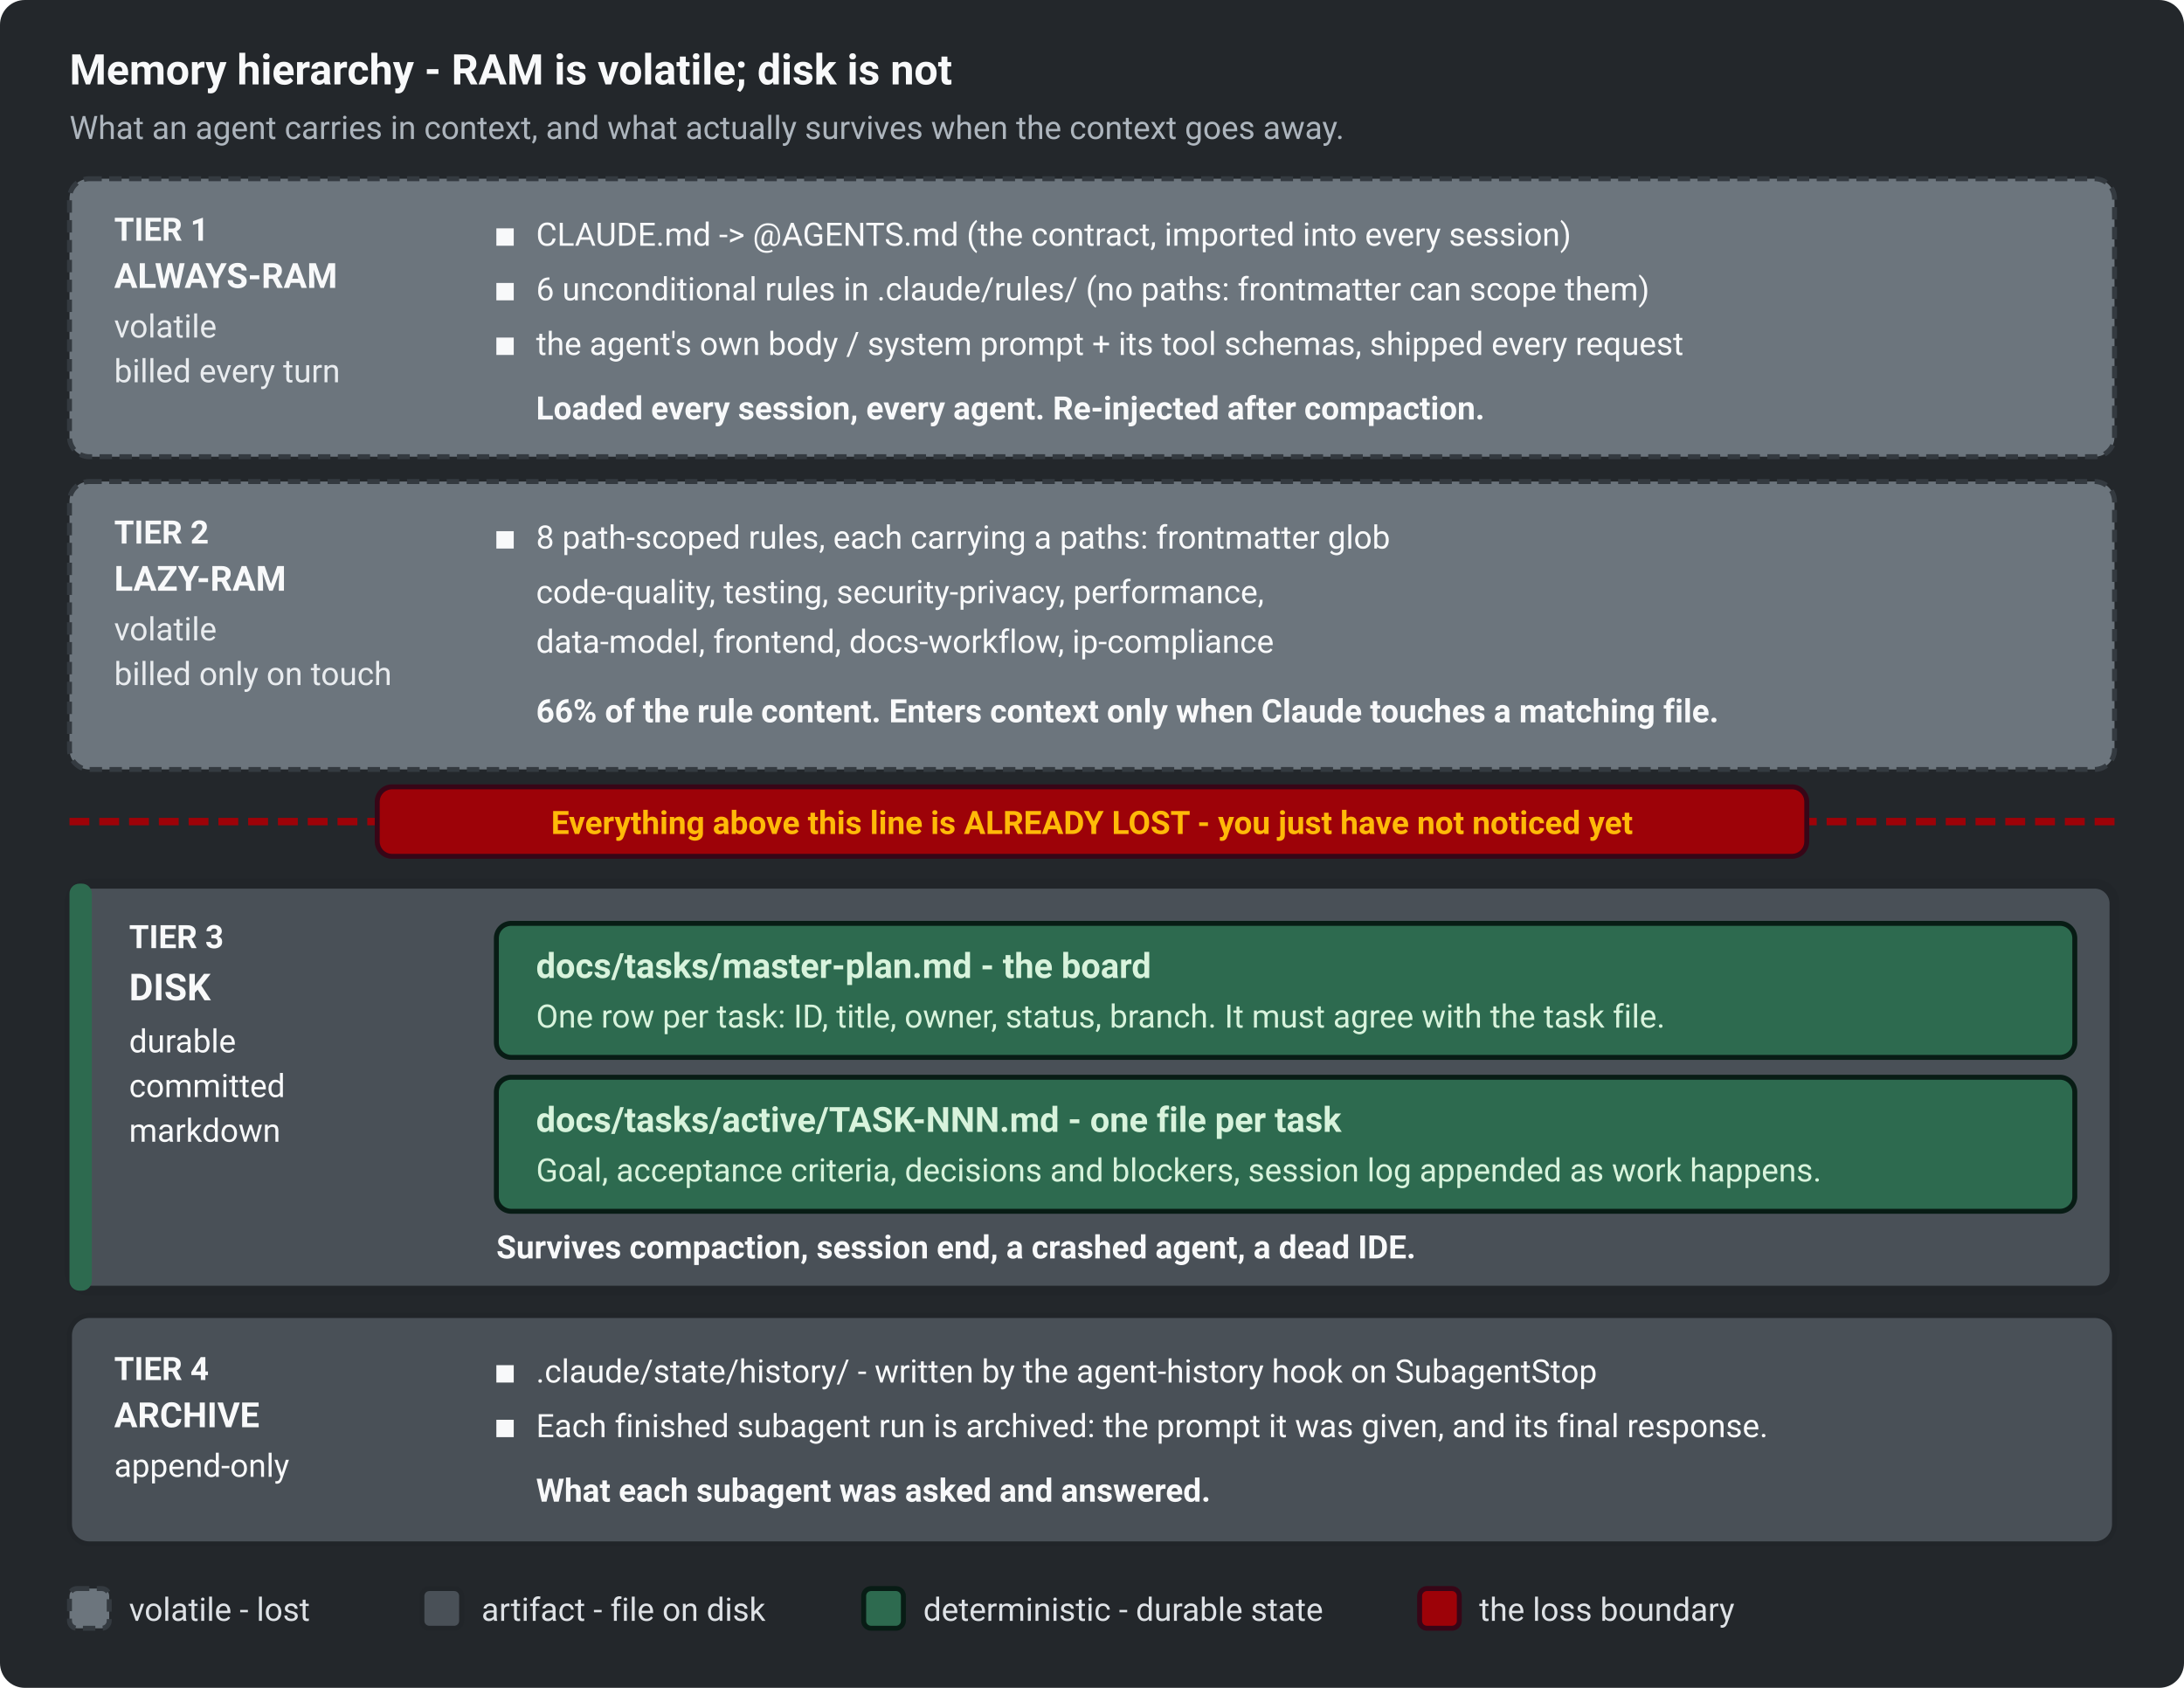
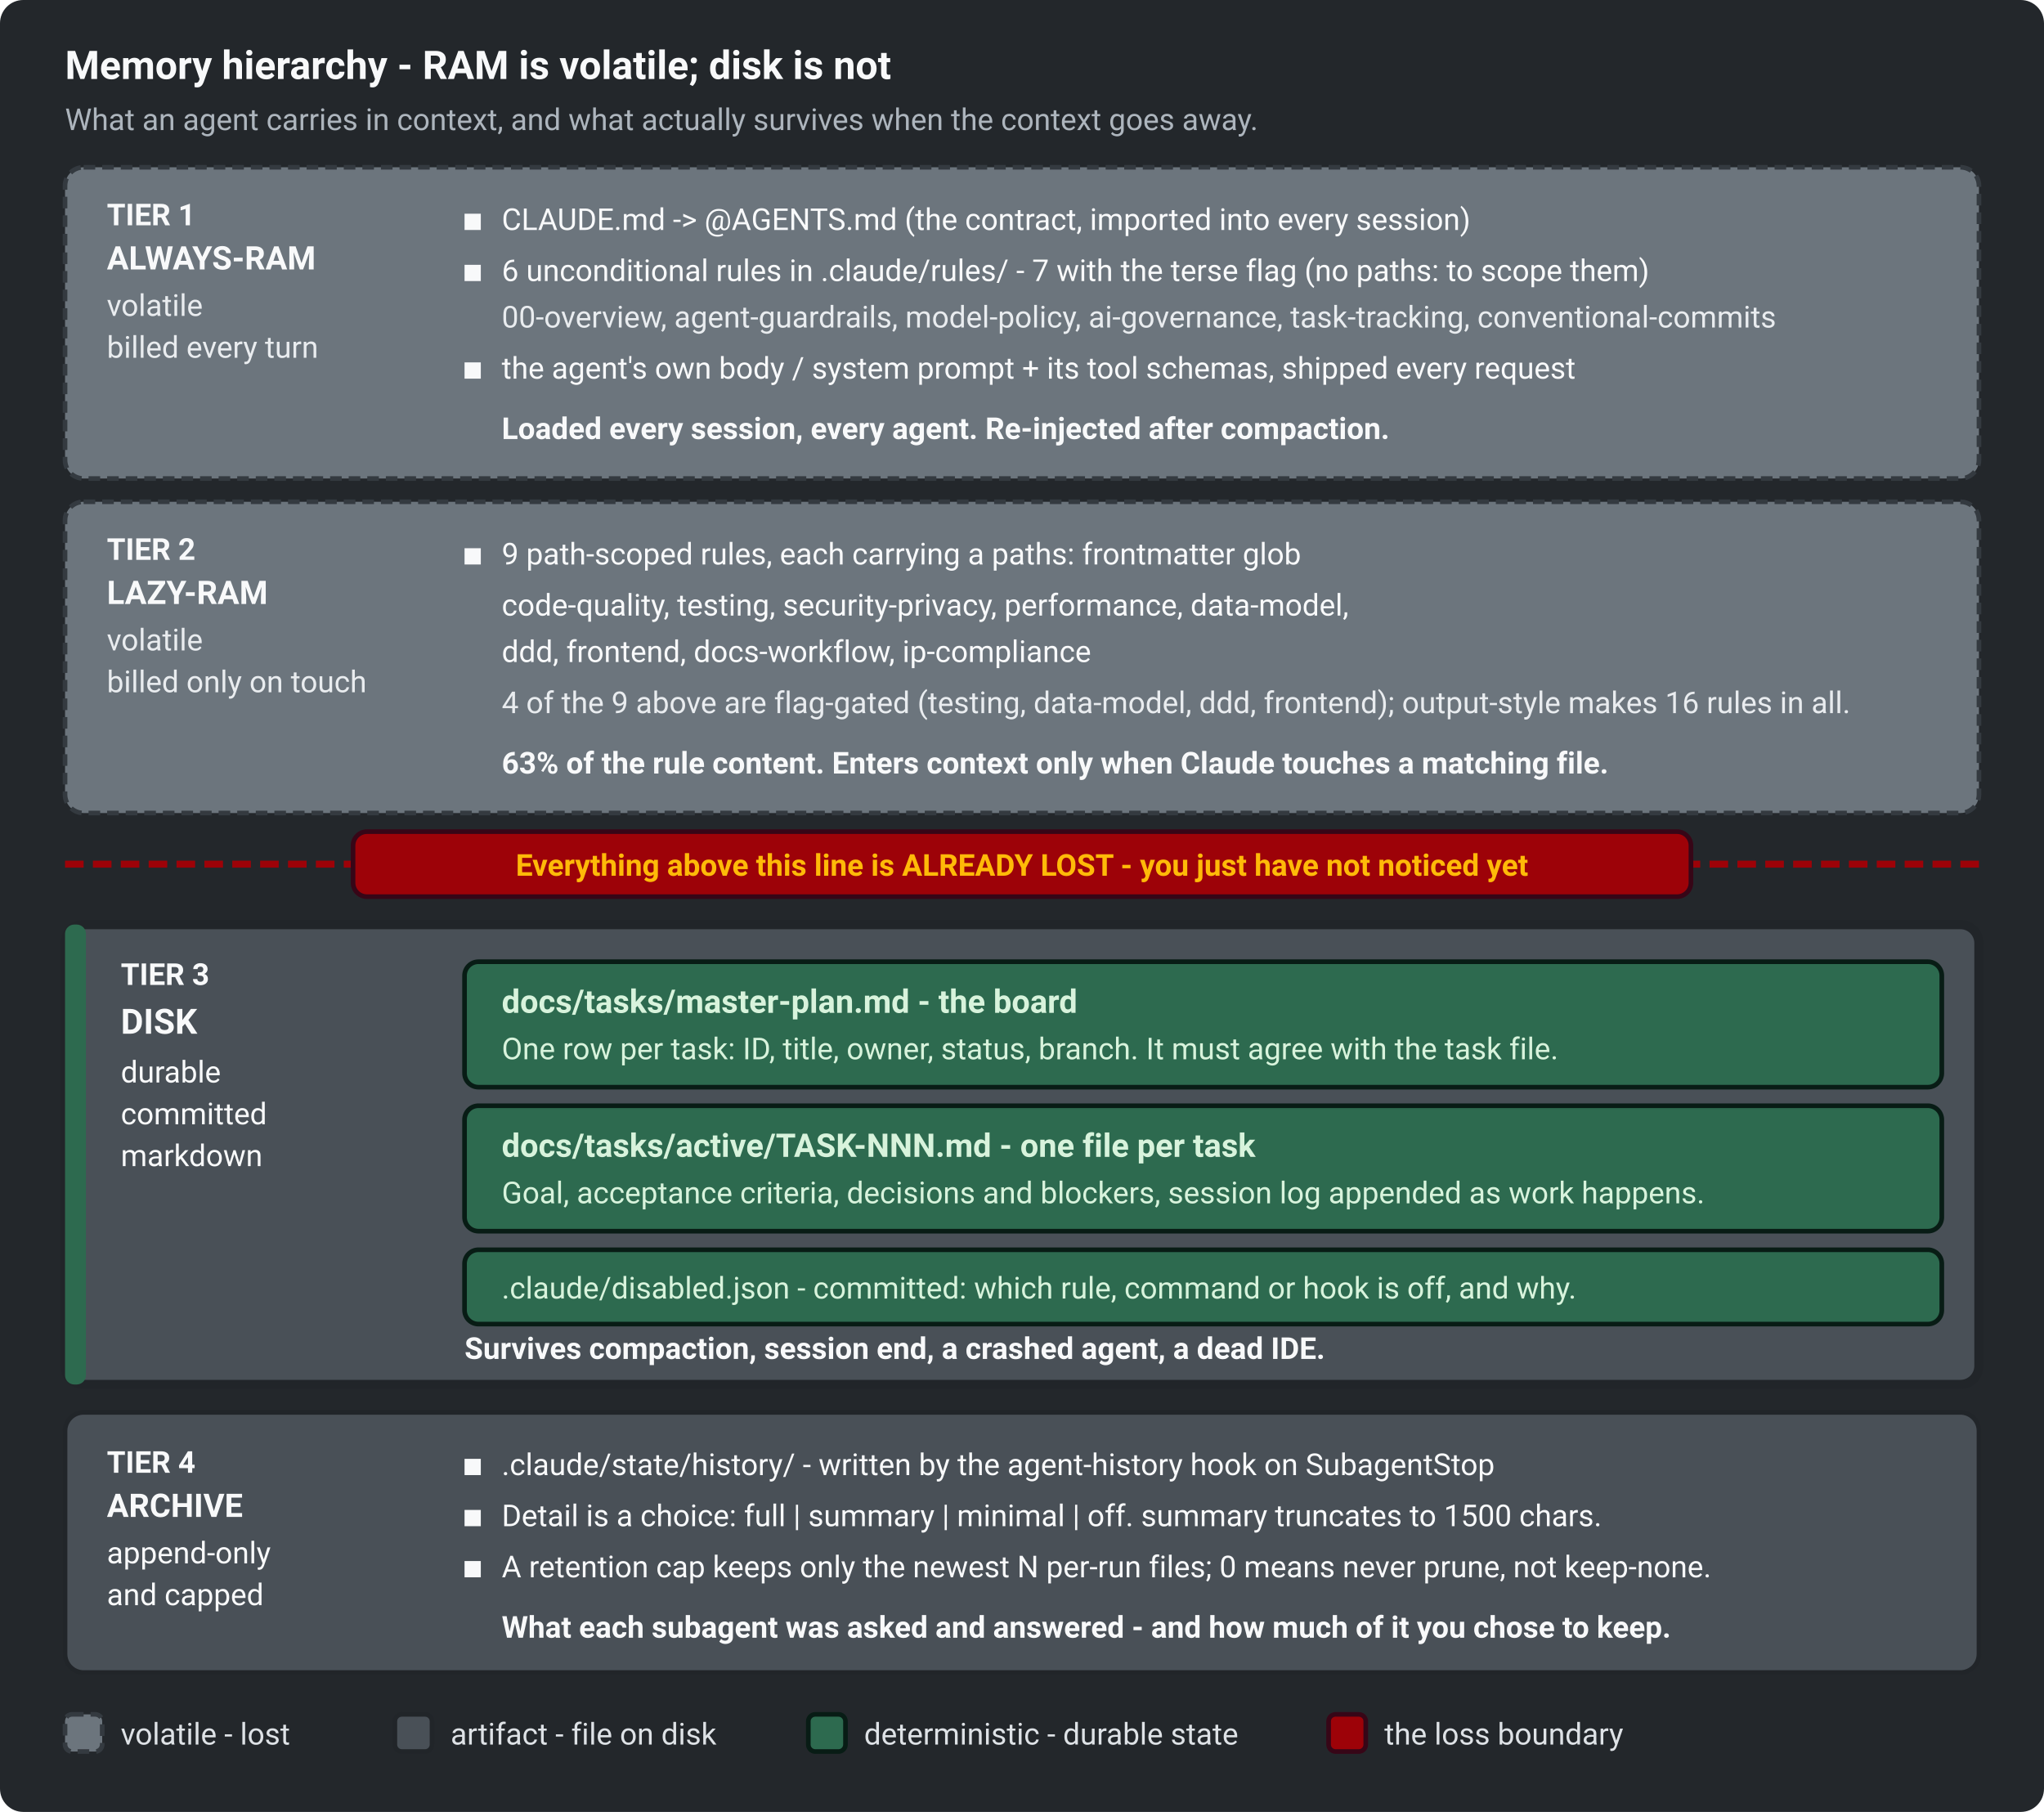
- <svg xmlns="http://www.w3.org/2000/svg" width="880" height="680" viewBox="0 0 880 680" role="img" aria-label="Memory hierarchy of an agent harness. Tier 1 always-RAM and tier 2 lazy-RAM are volatile and are lost on compaction or a crash. Below a boundary line, tier 3 disk (the master-plan board and the task files) and tier 4 archive (.claude/state/history) are durable committed files that survive." font-family="ui-sans-serif, system-ui, -apple-system, Segoe UI, Roboto, sans-serif">
-   <rect x="0" y="0" width="880" height="680" rx="10" fill="#23272B" />
+ <svg xmlns="http://www.w3.org/2000/svg" width="880" height="780" viewBox="0 0 880 780" role="img" aria-labelledby="mh-title mh-desc" font-family="ui-sans-serif, system-ui, -apple-system, Segoe UI, Roboto, sans-serif">
+   <rect x="0" y="0" width="880" height="780" rx="10" fill="#23272B" />
  <text x="28" y="34" font-size="17" font-weight="700" fill="#F8F9FA">Memory hierarchy - RAM is volatile; disk is not</text>
  <text x="28" y="56" font-size="13" fill="#ADB5BD">What an agent carries in context, and what actually survives when the context goes away.</text>
-   <rect x="28" y="72" width="824" height="112" rx="8" fill="#6C757D" stroke="#343A40" stroke-width="2" stroke-dasharray="5 3" />
+   <rect x="28" y="72" width="824" height="134" rx="8" fill="#6C757D" stroke="#343A40" stroke-width="2" stroke-dasharray="5 3" />
  <text x="46" y="97" font-size="13" font-weight="700" fill="#F8F9FA">TIER 1</text>
  <text x="46" y="116" font-size="14" font-weight="700" fill="#F8F9FA">ALWAYS-RAM</text>
  <text x="46" y="136" font-size="13" fill="#E9ECEF">volatile</text>
  <text x="46" y="154" font-size="13" fill="#E9ECEF">billed every turn</text>
  <rect x="200" y="92" width="7" height="7" fill="#F8F9FA" />
  <text x="216" y="99" font-size="13" fill="#F8F9FA">CLAUDE.md  -&gt;  @AGENTS.md   (the contract, imported into every session)</text>
  <rect x="200" y="114" width="7" height="7" fill="#F8F9FA" />
-   <text x="216" y="121" font-size="13" fill="#F8F9FA">6 unconditional rules in .claude/rules/   (no paths: frontmatter can scope them)</text>
-   <rect x="200" y="136" width="7" height="7" fill="#F8F9FA" />
-   <text x="216" y="143" font-size="13" fill="#F8F9FA">the agent's own body / system prompt   +   its tool schemas, shipped every request</text>
-   <text x="216" y="169" font-size="13" font-weight="700" fill="#F8F9FA">Loaded every session, every agent. Re-injected after compaction.</text>
-   <rect x="28" y="194" width="824" height="116" rx="8" fill="#6C757D" stroke="#343A40" stroke-width="2" stroke-dasharray="5 3" />
-   <text x="46" y="219" font-size="13" font-weight="700" fill="#F8F9FA">TIER 2</text>
-   <text x="46" y="238" font-size="14" font-weight="700" fill="#F8F9FA">LAZY-RAM</text>
-   <text x="46" y="258" font-size="13" fill="#E9ECEF">volatile</text>
-   <text x="46" y="276" font-size="13" fill="#E9ECEF">billed only on touch</text>
-   <rect x="200" y="214" width="7" height="7" fill="#F8F9FA" />
-   <text x="216" y="221" font-size="13" fill="#F8F9FA">8 path-scoped rules, each carrying a paths: frontmatter glob</text>
-   <text x="216" y="243" font-size="13" fill="#F8F9FA">code-quality, testing, security-privacy, performance,</text>
-   <text x="216" y="263" font-size="13" fill="#F8F9FA">data-model, frontend, docs-workflow, ip-compliance</text>
-   <text x="216" y="291" font-size="13" font-weight="700" fill="#F8F9FA">66% of the rule content. Enters context only when Claude touches a matching file.</text>
-   <line x1="28" y1="331" x2="852" y2="331" stroke="#9D0208" stroke-width="3" stroke-dasharray="8 4" />
-   <rect x="152" y="317" width="576" height="28" rx="6" fill="#9D0208" stroke="#370617" stroke-width="2" />
-   <text x="440" y="336" font-size="13" font-weight="700" fill="#FFBA08" text-anchor="middle">Everything above this line is ALREADY LOST - you just have not noticed yet</text>
-   <rect x="28" y="356" width="824" height="164" rx="8" fill="#495057" stroke="#212529" stroke-width="4" />
-   <rect x="28" y="356" width="9" height="164" rx="4" fill="#2D6A4F" />
-   <text x="52" y="382" font-size="13" font-weight="700" fill="#F8F9FA">TIER 3</text>
-   <text x="52" y="403" font-size="15" font-weight="700" fill="#F8F9FA">DISK</text>
-   <text x="52" y="424" font-size="13" fill="#F8F9FA">durable</text>
-   <text x="52" y="442" font-size="13" fill="#F8F9FA">committed</text>
-   <text x="52" y="460" font-size="13" fill="#F8F9FA">markdown</text>
-   <rect x="200" y="372" width="636" height="54" rx="6" fill="#2D6A4F" stroke="#081C15" stroke-width="2" />
-   <text x="216" y="394" font-size="14" font-weight="700" fill="#D8F3DC">docs/tasks/master-plan.md   -   the board</text>
-   <text x="216" y="414" font-size="13" fill="#D8F3DC">One row per task: ID, title, owner, status, branch. It must agree with the task file.</text>
-   <rect x="200" y="434" width="636" height="54" rx="6" fill="#2D6A4F" stroke="#081C15" stroke-width="2" />
-   <text x="216" y="456" font-size="14" font-weight="700" fill="#D8F3DC">docs/tasks/active/TASK-NNN.md   -   one file per task</text>
-   <text x="216" y="476" font-size="13" fill="#D8F3DC">Goal, acceptance criteria, decisions and blockers, session log appended as work happens.</text>
-   <text x="200" y="507" font-size="13" font-weight="700" fill="#F8F9FA">Survives compaction, session end, a crashed agent, a dead IDE.</text>
-   <rect x="28" y="530" width="824" height="92" rx="8" fill="#495057" stroke="#212529" stroke-width="2" />
-   <text x="46" y="556" font-size="13" font-weight="700" fill="#F8F9FA">TIER 4</text>
-   <text x="46" y="575" font-size="14" font-weight="700" fill="#F8F9FA">ARCHIVE</text>
-   <text x="46" y="595" font-size="13" fill="#F8F9FA">append-only</text>
-   <rect x="200" y="550" width="7" height="7" fill="#F8F9FA" />
-   <text x="216" y="557" font-size="13" fill="#F8F9FA">.claude/state/history/   -   written by the agent-history hook on SubagentStop</text>
-   <rect x="200" y="572" width="7" height="7" fill="#F8F9FA" />
-   <text x="216" y="579" font-size="13" fill="#F8F9FA">Each finished subagent run is archived: the prompt it was given, and its final response.</text>
-   <text x="216" y="605" font-size="13" font-weight="700" fill="#F8F9FA">What each subagent was asked and answered.</text>
-   <rect x="28" y="640" width="16" height="16" rx="3" fill="#6C757D" stroke="#343A40" stroke-width="2" stroke-dasharray="5 3" />
-   <text x="52" y="653" font-size="13" fill="#DEE2E6">volatile - lost</text>
-   <rect x="170" y="640" width="16" height="16" rx="3" fill="#495057" stroke="#212529" stroke-width="2" />
-   <text x="194" y="653" font-size="13" fill="#DEE2E6">artifact - file on disk</text>
-   <rect x="348" y="640" width="16" height="16" rx="3" fill="#2D6A4F" stroke="#081C15" stroke-width="2" />
-   <text x="372" y="653" font-size="13" fill="#DEE2E6">deterministic - durable state</text>
-   <rect x="572" y="640" width="16" height="16" rx="3" fill="#9D0208" stroke="#370617" stroke-width="2" />
-   <text x="596" y="653" font-size="13" fill="#DEE2E6">the loss boundary</text>
+   <text x="216" y="121" font-size="13" fill="#F8F9FA">6 unconditional rules in .claude/rules/ - 7 with the terse flag   (no paths: to scope them)</text>
+   <text x="216" y="141" font-size="13" fill="#E9ECEF">00-overview, agent-guardrails, model-policy, ai-governance, task-tracking, conventional-commits</text>
+   <rect x="200" y="156" width="7" height="7" fill="#F8F9FA" />
+   <text x="216" y="163" font-size="13" fill="#F8F9FA">the agent's own body / system prompt   +   its tool schemas, shipped every request</text>
+   <text x="216" y="189" font-size="13" font-weight="700" fill="#F8F9FA">Loaded every session, every agent. Re-injected after compaction.</text>
+   <rect x="28" y="216" width="824" height="134" rx="8" fill="#6C757D" stroke="#343A40" stroke-width="2" stroke-dasharray="5 3" />
+   <text x="46" y="241" font-size="13" font-weight="700" fill="#F8F9FA">TIER 2</text>
+   <text x="46" y="260" font-size="14" font-weight="700" fill="#F8F9FA">LAZY-RAM</text>
+   <text x="46" y="280" font-size="13" fill="#E9ECEF">volatile</text>
+   <text x="46" y="298" font-size="13" fill="#E9ECEF">billed only on touch</text>
+   <rect x="200" y="236" width="7" height="7" fill="#F8F9FA" />
+   <text x="216" y="243" font-size="13" fill="#F8F9FA">9 path-scoped rules, each carrying a paths: frontmatter glob</text>
+   <text x="216" y="265" font-size="13" fill="#F8F9FA">code-quality, testing, security-privacy, performance, data-model,</text>
+   <text x="216" y="285" font-size="13" fill="#F8F9FA">ddd, frontend, docs-workflow, ip-compliance</text>
+   <text x="216" y="307" font-size="13" fill="#E9ECEF">4 of the 9 above are flag-gated (testing, data-model, ddd, frontend); output-style makes 16 rules in all.</text>
+   <text x="216" y="333" font-size="13" font-weight="700" fill="#F8F9FA">63% of the rule content. Enters context only when Claude touches a matching file.</text>
+   <line x1="28" y1="372" x2="852" y2="372" stroke="#9D0208" stroke-width="3" stroke-dasharray="8 4" />
+   <rect x="152" y="358" width="576" height="28" rx="6" fill="#9D0208" stroke="#370617" stroke-width="2" />
+   <text x="440" y="377" font-size="13" font-weight="700" fill="#FFBA08" text-anchor="middle">Everything above this line is ALREADY LOST - you just have not noticed yet</text>
+   <rect x="28" y="398" width="824" height="198" rx="8" fill="#495057" stroke="#212529" stroke-width="4" />
+   <rect x="28" y="398" width="9" height="198" rx="4" fill="#2D6A4F" />
+   <text x="52" y="424" font-size="13" font-weight="700" fill="#F8F9FA">TIER 3</text>
+   <text x="52" y="445" font-size="15" font-weight="700" fill="#F8F9FA">DISK</text>
+   <text x="52" y="466" font-size="13" fill="#F8F9FA">durable</text>
+   <text x="52" y="484" font-size="13" fill="#F8F9FA">committed</text>
+   <text x="52" y="502" font-size="13" fill="#F8F9FA">markdown</text>
+   <rect x="200" y="414" width="636" height="54" rx="6" fill="#2D6A4F" stroke="#081C15" stroke-width="2" />
+   <text x="216" y="436" font-size="14" font-weight="700" fill="#D8F3DC">docs/tasks/master-plan.md   -   the board</text>
+   <text x="216" y="456" font-size="13" fill="#D8F3DC">One row per task: ID, title, owner, status, branch. It must agree with the task file.</text>
+   <rect x="200" y="476" width="636" height="54" rx="6" fill="#2D6A4F" stroke="#081C15" stroke-width="2" />
+   <text x="216" y="498" font-size="14" font-weight="700" fill="#D8F3DC">docs/tasks/active/TASK-NNN.md   -   one file per task</text>
+   <text x="216" y="518" font-size="13" fill="#D8F3DC">Goal, acceptance criteria, decisions and blockers, session log appended as work happens.</text>
+   <rect x="200" y="538" width="636" height="32" rx="6" fill="#2D6A4F" stroke="#081C15" stroke-width="2" />
+   <text x="216" y="559" font-size="13" fill="#D8F3DC">.claude/disabled.json   -   committed: which rule, command or hook is off, and why.</text>
+   <text x="200" y="585" font-size="13" font-weight="700" fill="#F8F9FA">Survives compaction, session end, a crashed agent, a dead IDE.</text>
+   <rect x="28" y="608" width="824" height="112" rx="8" fill="#495057" stroke="#212529" stroke-width="2" />
+   <text x="46" y="634" font-size="13" font-weight="700" fill="#F8F9FA">TIER 4</text>
+   <text x="46" y="653" font-size="14" font-weight="700" fill="#F8F9FA">ARCHIVE</text>
+   <text x="46" y="673" font-size="13" fill="#F8F9FA">append-only</text>
+   <text x="46" y="691" font-size="13" fill="#F8F9FA">and capped</text>
+   <rect x="200" y="628" width="7" height="7" fill="#F8F9FA" />
+   <text x="216" y="635" font-size="13" fill="#F8F9FA">.claude/state/history/   -   written by the agent-history hook on SubagentStop</text>
+   <rect x="200" y="650" width="7" height="7" fill="#F8F9FA" />
+   <text x="216" y="657" font-size="13" fill="#F8F9FA">Detail is a choice: full | summary | minimal | off. summary truncates to 1500 chars.</text>
+   <rect x="200" y="672" width="7" height="7" fill="#F8F9FA" />
+   <text x="216" y="679" font-size="13" fill="#F8F9FA">A retention cap keeps only the newest N per-run files; 0 means never prune, not keep-none.</text>
+   <text x="216" y="705" font-size="13" font-weight="700" fill="#F8F9FA">What each subagent was asked and answered - and how much of it you chose to keep.</text>
+   <rect x="28" y="738" width="16" height="16" rx="3" fill="#6C757D" stroke="#343A40" stroke-width="2" stroke-dasharray="5 3" />
+   <text x="52" y="751" font-size="13" fill="#DEE2E6">volatile - lost</text>
+   <rect x="170" y="738" width="16" height="16" rx="3" fill="#495057" stroke="#212529" stroke-width="2" />
+   <text x="194" y="751" font-size="13" fill="#DEE2E6">artifact - file on disk</text>
+   <rect x="348" y="738" width="16" height="16" rx="3" fill="#2D6A4F" stroke="#081C15" stroke-width="2" />
+   <text x="372" y="751" font-size="13" fill="#DEE2E6">deterministic - durable state</text>
+   <rect x="572" y="738" width="16" height="16" rx="3" fill="#9D0208" stroke="#370617" stroke-width="2" />
+   <text x="596" y="751" font-size="13" fill="#DEE2E6">the loss boundary</text>
</svg>
